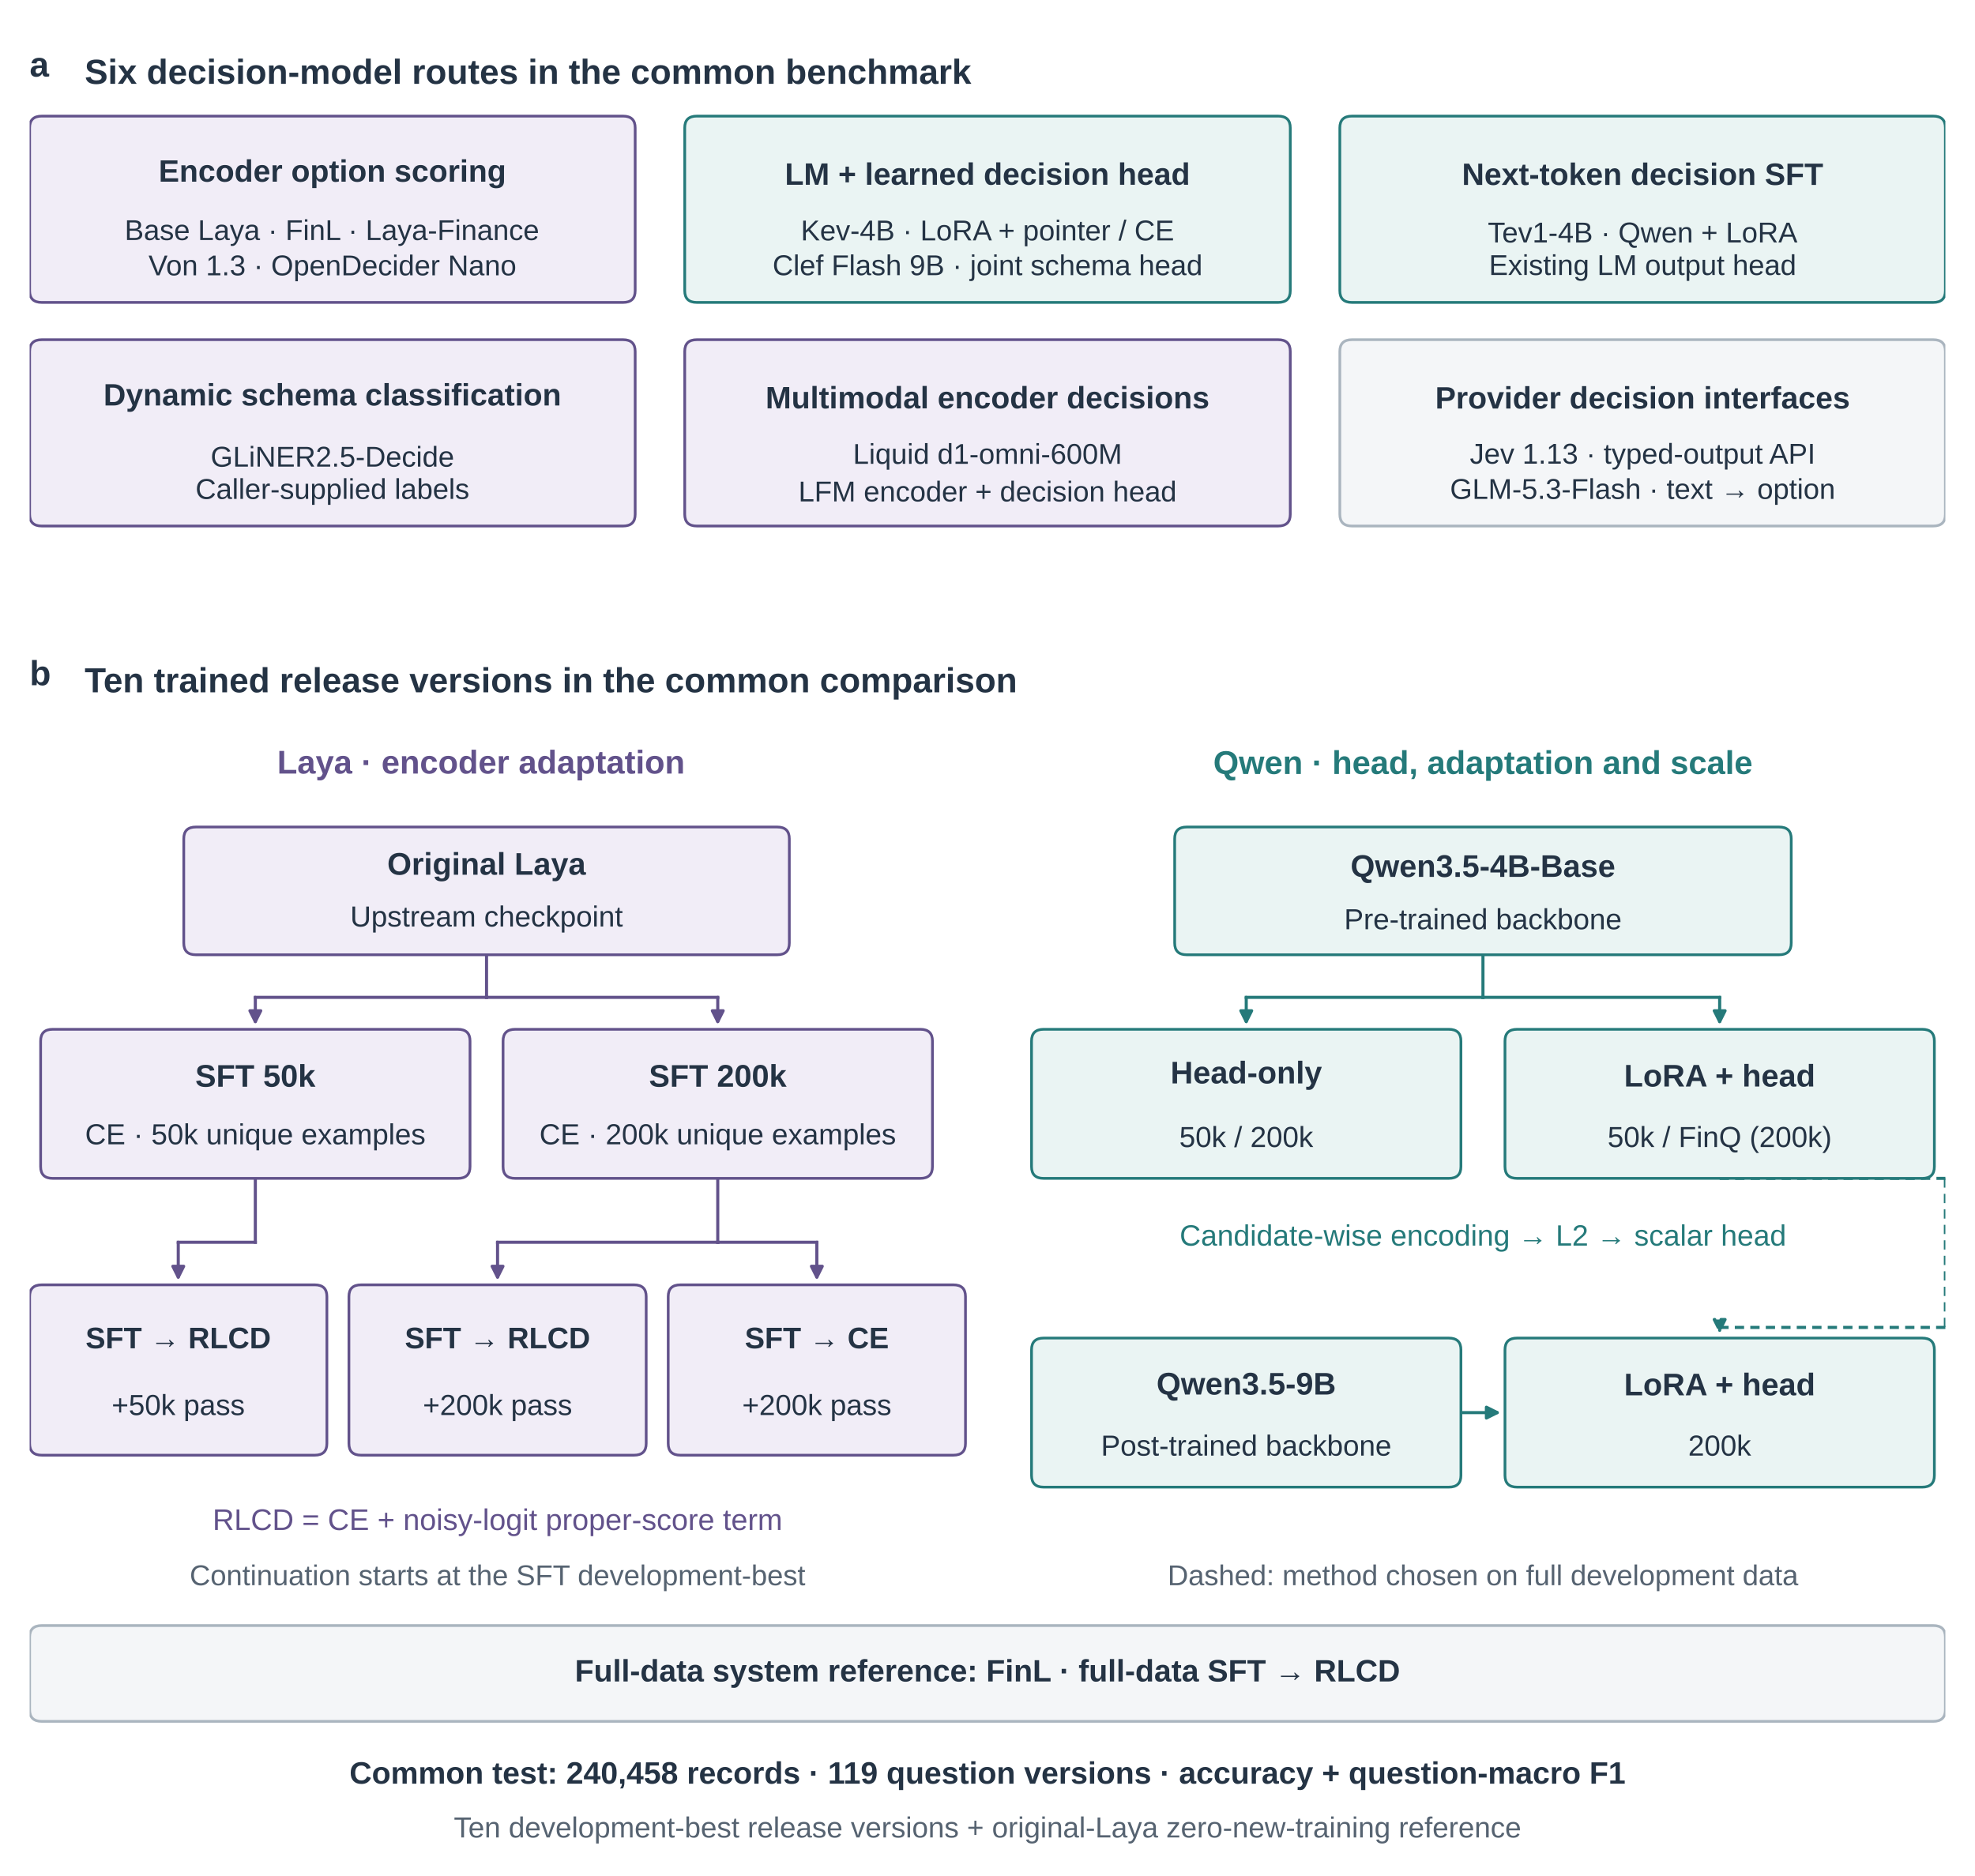
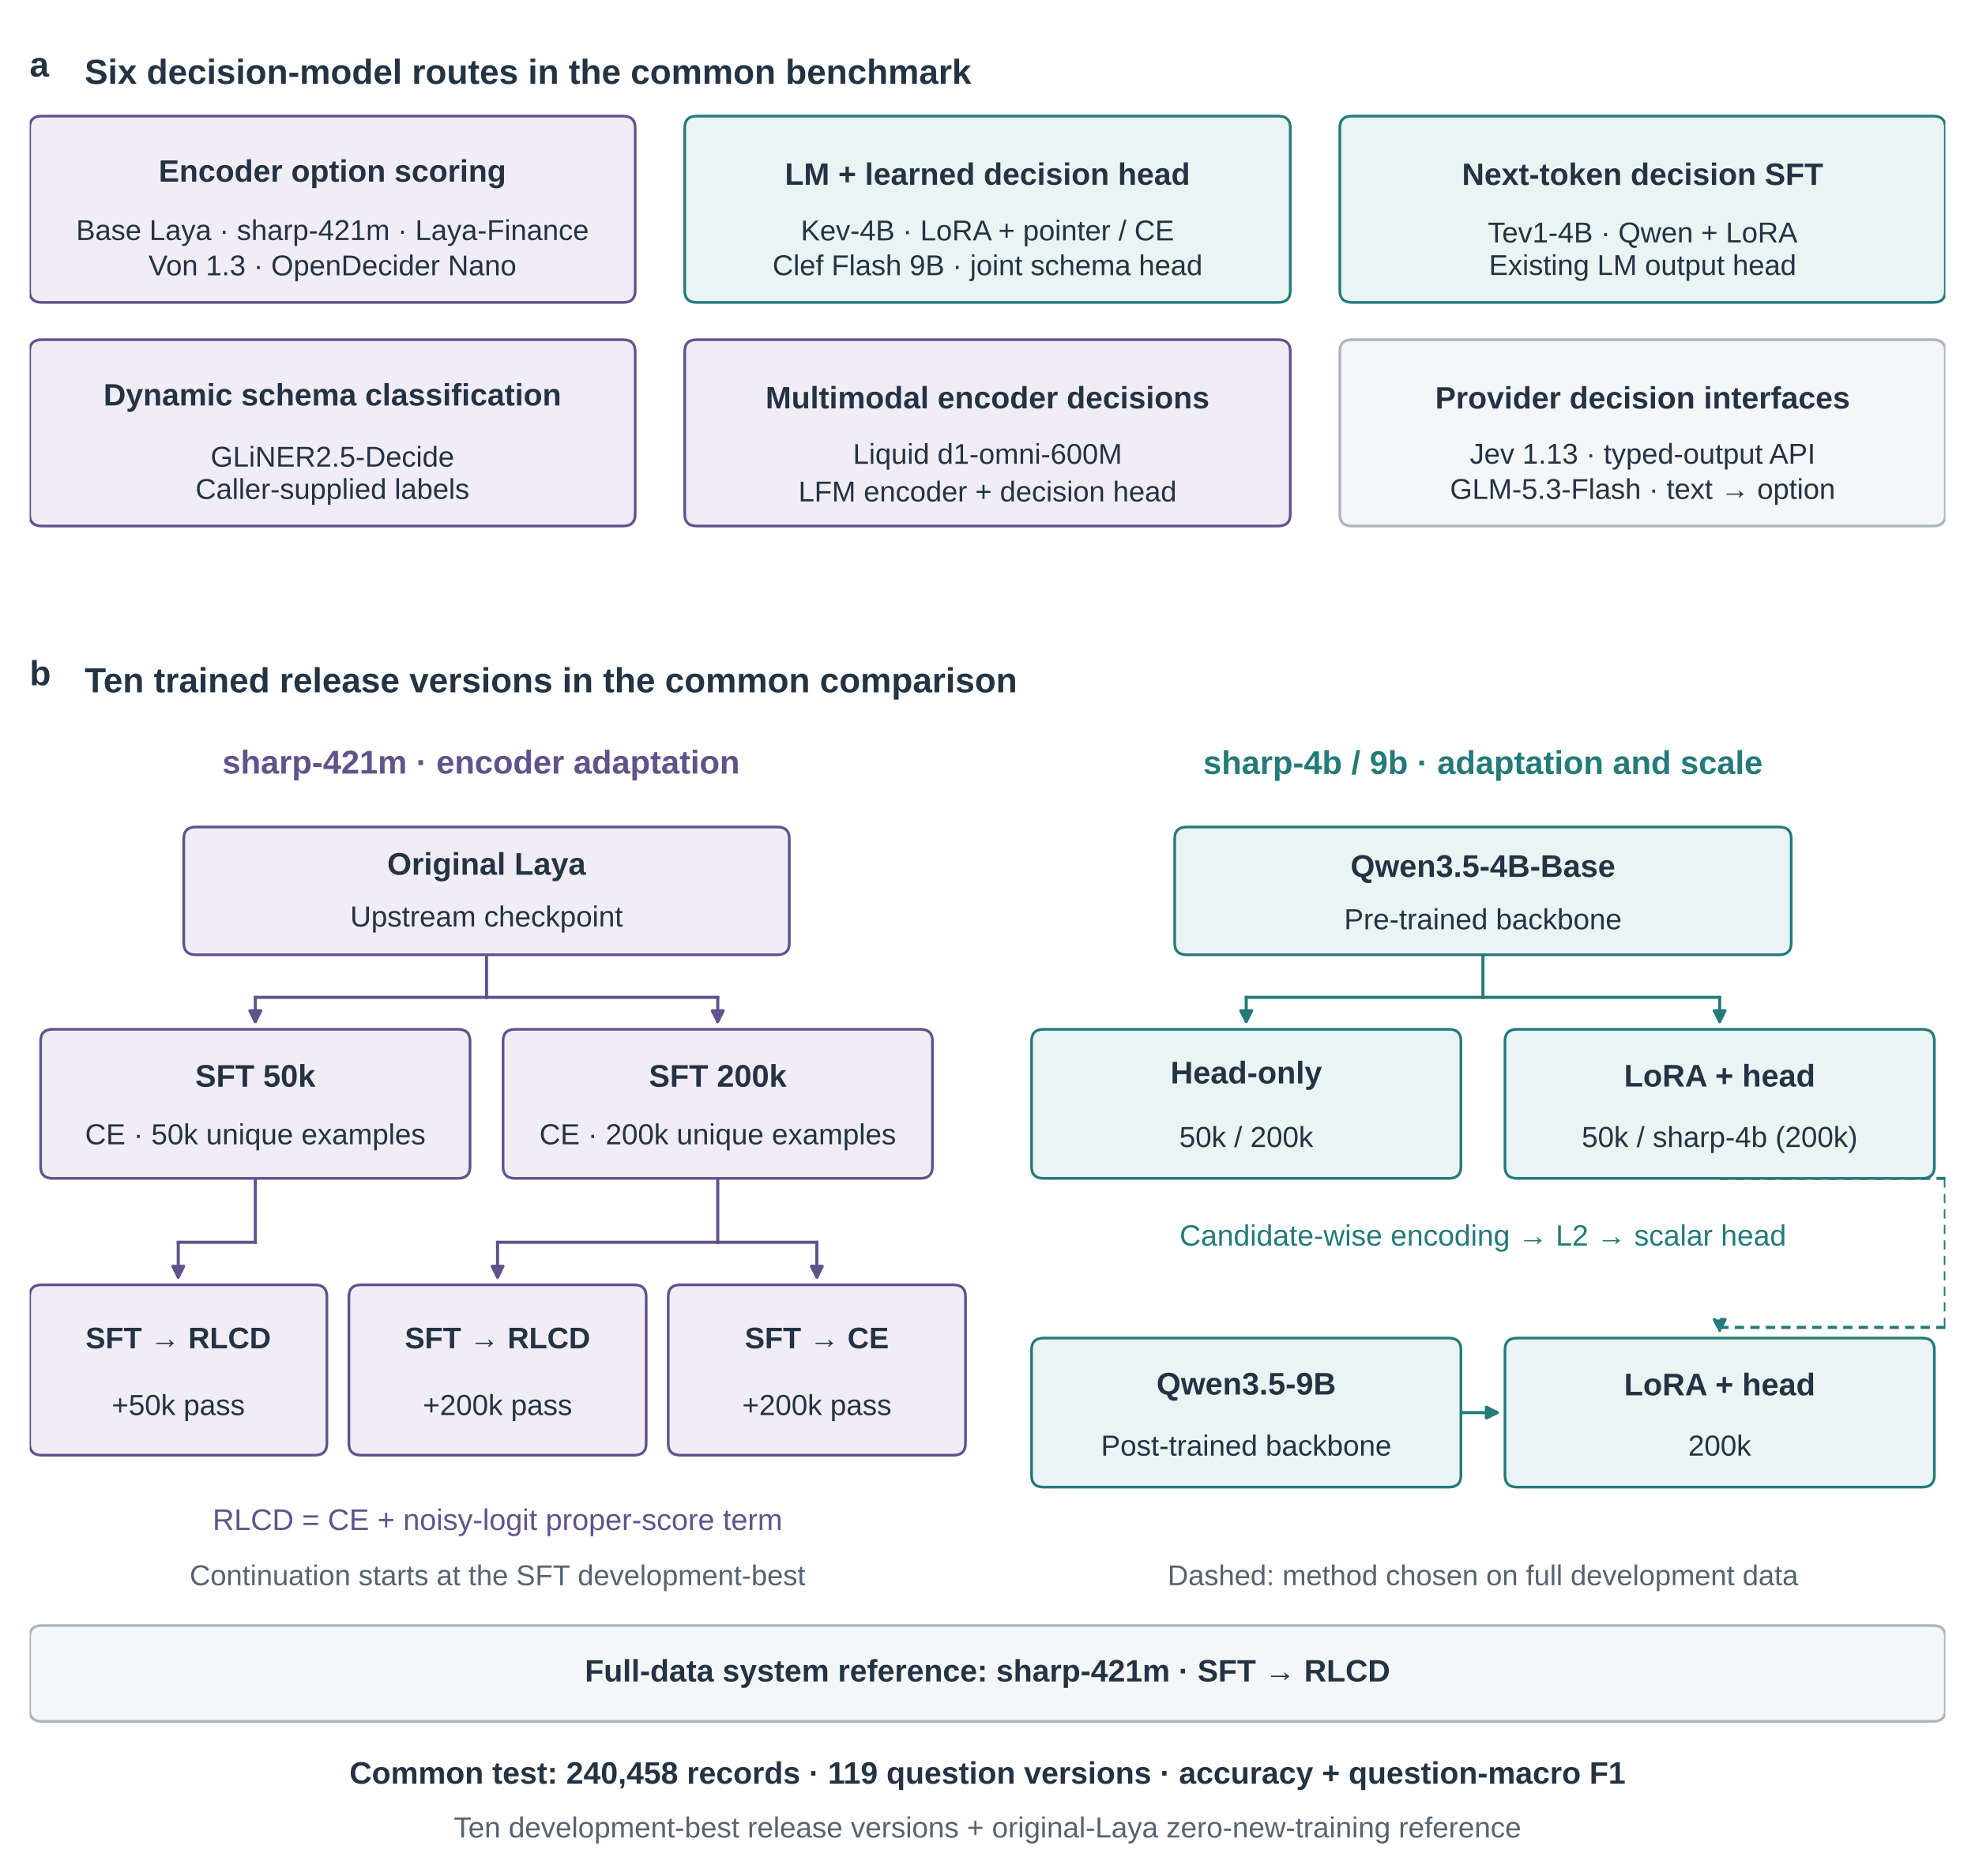
<svg xmlns="http://www.w3.org/2000/svg" width="510.236pt" height="484.724pt" viewBox="0 0 510.236 484.724" version="1.1">
  <defs>
    <style type="text/css">*{stroke-linejoin: round; stroke-linecap: butt}</style>
  </defs>
  <g id="figure_1">
    <g id="patch_1">
      <path d="M 0 484.724  L 510.236 484.724  L 510.236 0  L 0 0  z " style="fill: #ffffff" />
    </g>
    <g id="axes_1">
      <g id="patch_2">
        <path d="M 10.782 78.142  L 160.968 78.142  Q 164.097 78.142 164.097 75.116  L 164.097 33.026  Q 164.097 30 160.968 30  L 10.782 30  Q 7.654 30 7.654 33.026  L 7.654 75.116  Q 7.654 78.142 10.782 78.142  z " clip-path="url(#p3b07bf4926)" style="fill: #f1edf7; stroke: #62528b; stroke-width: 0.7; stroke-linejoin: miter" />
      </g>
      <g id="patch_3">
        <path d="M 180.025 78.142  L 330.211 78.142  Q 333.34 78.142 333.34 75.116  L 333.34 33.026  Q 333.34 30 330.211 30  L 180.025 30  Q 176.897 30 176.897 33.026  L 176.897 75.116  Q 176.897 78.142 180.025 78.142  z " clip-path="url(#p3b07bf4926)" style="fill: #eaf4f3; stroke: #257a7a; stroke-width: 0.7; stroke-linejoin: miter" />
      </g>
      <g id="patch_4">
        <path d="M 349.268 78.142  L 499.454 78.142  Q 502.583 78.142 502.583 75.116  L 502.583 33.026  Q 502.583 30 499.454 30  L 349.268 30  Q 346.14 30 346.14 33.026  L 346.14 75.116  Q 346.14 78.142 349.268 78.142  z " clip-path="url(#p3b07bf4926)" style="fill: #eaf4f3; stroke: #257a7a; stroke-width: 0.7; stroke-linejoin: miter" />
      </g>
      <g id="patch_5">
        <path d="M 10.782 135.913  L 160.968 135.913  Q 164.097 135.913 164.097 132.887  L 164.097 90.797  Q 164.097 87.771 160.968 87.771  L 10.782 87.771  Q 7.654 87.771 7.654 90.797  L 7.654 132.887  Q 7.654 135.913 10.782 135.913  z " clip-path="url(#p3b07bf4926)" style="fill: #f1edf7; stroke: #62528b; stroke-width: 0.7; stroke-linejoin: miter" />
      </g>
      <g id="patch_6">
        <path d="M 180.025 135.913  L 330.211 135.913  Q 333.34 135.913 333.34 132.887  L 333.34 90.797  Q 333.34 87.771 330.211 87.771  L 180.025 87.771  Q 176.897 87.771 176.897 90.797  L 176.897 132.887  Q 176.897 135.913 180.025 135.913  z " clip-path="url(#p3b07bf4926)" style="fill: #f1edf7; stroke: #62528b; stroke-width: 0.7; stroke-linejoin: miter" />
      </g>
      <g id="patch_7">
        <path d="M 349.268 135.913  L 499.454 135.913  Q 502.583 135.913 502.583 132.887  L 502.583 90.797  Q 502.583 87.771 499.454 87.771  L 349.268 87.771  Q 346.14 87.771 346.14 90.797  L 346.14 132.887  Q 346.14 135.913 349.268 135.913  z " clip-path="url(#p3b07bf4926)" style="fill: #f4f6f8; stroke: #aab5bf; stroke-width: 0.7; stroke-linejoin: miter" />
      </g>
      <g id="text_1">
        <text style="font-weight: 700; font-size: 9px; font-family: 'Arial', 'Helvetica', 'DejaVu Sans', sans-serif; text-anchor: start; fill: #243344" x="7.654" y="19.771" transform="rotate(-0 7.653543 19.77076)">a</text>
      </g>
      <g id="text_2">
        <text style="font-weight: 700; font-size: 9px; font-family: 'Arial', 'Helvetica', 'DejaVu Sans', sans-serif; text-anchor: start; fill: #243344" x="21.876" y="21.664" transform="rotate(-0 21.87564 21.66433)">Six decision-model routes in the common benchmark</text>
      </g>
      <g id="text_3">
        <text style="font-weight: 700; font-size: 8px; font-family: 'Arial', 'Helvetica', 'DejaVu Sans', sans-serif; text-anchor: middle; fill: #243344" x="85.875" y="46.945" transform="rotate(-0 85.8751 46.94511)">Encoder option scoring</text>
      </g>
      <g id="text_4">
-         <text style="font-size: 7.4px; font-family: 'Arial', 'Helvetica', 'DejaVu Sans', sans-serif; fill: #243344" transform="translate(32.20255 62.01791)">Base Laya · FinL · Laya-Finance</text>
+         <text style="font-size: 7.4px; font-family: 'Arial', 'Helvetica', 'DejaVu Sans', sans-serif; fill: #243344" transform="translate(19.65724 62.01791)">Base Laya · sharp-421m · Laya-Finance</text>
        <text style="font-size: 7.4px; font-family: 'Arial', 'Helvetica', 'DejaVu Sans', sans-serif; fill: #243344" transform="translate(38.36537 71.13682)">Von 1.3 · OpenDecider Nano</text>
      </g>
      <g id="text_5">
        <text style="font-weight: 700; font-size: 8px; font-family: 'Arial', 'Helvetica', 'DejaVu Sans', sans-serif; text-anchor: middle; fill: #243344" x="255.118" y="47.74" transform="rotate(-0 255.1181 47.74011)">LM + learned decision head</text>
      </g>
      <g id="text_6">
        <text style="font-size: 7.4px; font-family: 'Arial', 'Helvetica', 'DejaVu Sans', sans-serif; fill: #243344" transform="translate(206.8932 62.10637)">Kev-4B · LoRA + pointer / CE</text>
        <text style="font-size: 7.4px; font-family: 'Arial', 'Helvetica', 'DejaVu Sans', sans-serif; fill: #243344" transform="translate(199.5944 71.09115)">Clef Flash 9B · joint schema head</text>
      </g>
      <g id="text_7">
        <text style="font-weight: 700; font-size: 8px; font-family: 'Arial', 'Helvetica', 'DejaVu Sans', sans-serif; text-anchor: middle; fill: #243344" x="424.361" y="47.785" transform="rotate(-0 424.3611 47.78511)">Next-token decision SFT</text>
      </g>
      <g id="text_8">
        <text style="font-size: 7.4px; font-family: 'Arial', 'Helvetica', 'DejaVu Sans', sans-serif; fill: #243344" transform="translate(384.3635 62.63824)">Tev1-4B · Qwen + LoRA</text>
        <text style="font-size: 7.4px; font-family: 'Arial', 'Helvetica', 'DejaVu Sans', sans-serif; fill: #243344" transform="translate(384.6665 71.04606)">Existing LM output head</text>
      </g>
      <g id="text_9">
        <text style="font-weight: 700; font-size: 8px; font-family: 'Arial', 'Helvetica', 'DejaVu Sans', sans-serif; text-anchor: middle; fill: #243344" x="85.875" y="104.765" transform="rotate(-0 85.8751 104.765)">Dynamic schema classification</text>
      </g>
      <g id="text_10">
        <text style="font-size: 7.4px; font-family: 'Arial', 'Helvetica', 'DejaVu Sans', sans-serif; fill: #243344" transform="translate(54.41354 120.5678)">GLiNER2.5-Decide</text>
        <text style="font-size: 7.4px; font-family: 'Arial', 'Helvetica', 'DejaVu Sans', sans-serif; fill: #243344" transform="translate(50.5031 128.9056)">Caller-supplied labels</text>
      </g>
      <g id="text_11">
        <text style="font-weight: 700; font-size: 8px; font-family: 'Arial', 'Helvetica', 'DejaVu Sans', sans-serif; text-anchor: middle; fill: #243344" x="255.118" y="105.511" transform="rotate(-0 255.1181 105.5112)">Multimodal encoder decisions</text>
      </g>
      <g id="text_12">
        <text style="font-size: 7.4px; font-family: 'Arial', 'Helvetica', 'DejaVu Sans', sans-serif; fill: #243344" transform="translate(220.363 119.8434)">Liquid d1-omni-600M</text>
        <text style="font-size: 7.4px; font-family: 'Arial', 'Helvetica', 'DejaVu Sans', sans-serif; fill: #243344" transform="translate(206.2718 129.5526)">LFM encoder + decision head</text>
      </g>
      <g id="text_13">
        <text style="font-weight: 700; font-size: 8px; font-family: 'Arial', 'Helvetica', 'DejaVu Sans', sans-serif; text-anchor: middle; fill: #243344" x="424.361" y="105.56" transform="rotate(-0 424.3611 105.56)">Provider decision interfaces</text>
      </g>
      <g id="text_14">
        <text style="font-size: 7.4px; font-family: 'Arial', 'Helvetica', 'DejaVu Sans', sans-serif; fill: #243344" transform="translate(379.731 119.8)">Jev 1.13 · typed-output API</text>
        <text style="font-size: 7.4px; font-family: 'Arial', 'Helvetica', 'DejaVu Sans', sans-serif; fill: #243344" transform="translate(374.6025 128.9056)">GLM-5.3-Flash · text → option</text>
      </g>
    </g>
    <g id="axes_2">
      <g id="line2d_1">
        <path d="M 125.697 246.696  L 125.697 257.7  " clip-path="url(#p5657c31cd7)" style="fill: none; stroke: #62528b; stroke-width: 0.8; stroke-linecap: square" />
      </g>
      <g id="line2d_2">
        <path d="M 125.697 257.7  L 65.964 257.7  " clip-path="url(#p5657c31cd7)" style="fill: none; stroke: #62528b; stroke-width: 0.8; stroke-linecap: square" />
      </g>
      <g id="patch_8">
        <path d="M 65.964 257.7  Q 65.964 261.277 65.964 263.959  " clip-path="url(#p5657c31cd7)" style="fill: none; stroke: #62528b; stroke-width: 0.8; stroke-linecap: round" />
        <path d="M 67.364 261.159  L 65.964 263.959  L 64.564 261.159  z " clip-path="url(#p5657c31cd7)" style="fill: #62528b; stroke: #62528b; stroke-width: 0.8; stroke-linecap: round" />
      </g>
      <g id="line2d_3">
        <path d="M 125.697 257.7  L 185.43 257.7  " clip-path="url(#p5657c31cd7)" style="fill: none; stroke: #62528b; stroke-width: 0.8; stroke-linecap: square" />
      </g>
      <g id="patch_9">
        <path d="M 185.43 257.7  Q 185.43 261.277 185.43 263.959  " clip-path="url(#p5657c31cd7)" style="fill: none; stroke: #62528b; stroke-width: 0.8; stroke-linecap: round" />
        <path d="M 186.83 261.159  L 185.43 263.959  L 184.03 261.159  z " clip-path="url(#p5657c31cd7)" style="fill: #62528b; stroke: #62528b; stroke-width: 0.8; stroke-linecap: round" />
      </g>
      <g id="line2d_4">
        <path d="M 65.964 304.468  L 65.964 320.974  " clip-path="url(#p5657c31cd7)" style="fill: none; stroke: #62528b; stroke-width: 0.8; stroke-linecap: square" />
      </g>
      <g id="line2d_5">
        <path d="M 65.964 320.974  L 46.053 320.974  " clip-path="url(#p5657c31cd7)" style="fill: none; stroke: #62528b; stroke-width: 0.8; stroke-linecap: square" />
      </g>
      <g id="patch_10">
        <path d="M 46.053 320.974  Q 46.053 325.926 46.053 329.984  " clip-path="url(#p5657c31cd7)" style="fill: none; stroke: #62528b; stroke-width: 0.8; stroke-linecap: round" />
        <path d="M 47.453 327.184  L 46.053 329.984  L 44.653 327.184  z " clip-path="url(#p5657c31cd7)" style="fill: #62528b; stroke: #62528b; stroke-width: 0.8; stroke-linecap: round" />
      </g>
      <g id="line2d_6">
        <path d="M 185.43 304.468  L 185.43 320.974  " clip-path="url(#p5657c31cd7)" style="fill: none; stroke: #62528b; stroke-width: 0.8; stroke-linecap: square" />
      </g>
      <g id="line2d_7">
        <path d="M 185.43 320.974  L 128.541 320.974  " clip-path="url(#p5657c31cd7)" style="fill: none; stroke: #62528b; stroke-width: 0.8; stroke-linecap: square" />
      </g>
      <g id="patch_11">
        <path d="M 128.541 320.974  Q 128.541 325.926 128.541 329.984  " clip-path="url(#p5657c31cd7)" style="fill: none; stroke: #62528b; stroke-width: 0.8; stroke-linecap: round" />
        <path d="M 129.941 327.184  L 128.541 329.984  L 127.141 327.184  z " clip-path="url(#p5657c31cd7)" style="fill: #62528b; stroke: #62528b; stroke-width: 0.8; stroke-linecap: round" />
      </g>
      <g id="line2d_8">
        <path d="M 185.43 320.974  L 211.03 320.974  " clip-path="url(#p5657c31cd7)" style="fill: none; stroke: #62528b; stroke-width: 0.8; stroke-linecap: square" />
      </g>
      <g id="patch_12">
        <path d="M 211.03 320.974  Q 211.03 325.926 211.03 329.984  " clip-path="url(#p5657c31cd7)" style="fill: none; stroke: #62528b; stroke-width: 0.8; stroke-linecap: round" />
        <path d="M 212.43 327.184  L 211.03 329.984  L 209.63 327.184  z " clip-path="url(#p5657c31cd7)" style="fill: #62528b; stroke: #62528b; stroke-width: 0.8; stroke-linecap: round" />
      </g>
      <g id="line2d_9">
        <path d="M 383.117 246.696  L 383.117 257.7  " clip-path="url(#p5657c31cd7)" style="fill: none; stroke: #257a7a; stroke-width: 0.8; stroke-linecap: square" />
      </g>
      <g id="line2d_10">
        <path d="M 383.117 257.7  L 321.962 257.7  " clip-path="url(#p5657c31cd7)" style="fill: none; stroke: #257a7a; stroke-width: 0.8; stroke-linecap: square" />
      </g>
      <g id="patch_13">
        <path d="M 321.962 257.7  Q 321.962 261.277 321.962 263.959  " clip-path="url(#p5657c31cd7)" style="fill: none; stroke: #257a7a; stroke-width: 0.8; stroke-linecap: round" />
        <path d="M 323.362 261.159  L 321.962 263.959  L 320.562 261.159  z " clip-path="url(#p5657c31cd7)" style="fill: #257a7a; stroke: #257a7a; stroke-width: 0.8; stroke-linecap: round" />
      </g>
      <g id="line2d_11">
        <path d="M 383.117 257.7  L 444.272 257.7  " clip-path="url(#p5657c31cd7)" style="fill: none; stroke: #257a7a; stroke-width: 0.8; stroke-linecap: square" />
      </g>
      <g id="patch_14">
        <path d="M 444.272 257.7  Q 444.272 261.277 444.272 263.959  " clip-path="url(#p5657c31cd7)" style="fill: none; stroke: #257a7a; stroke-width: 0.8; stroke-linecap: round" />
        <path d="M 445.672 261.159  L 444.272 263.959  L 442.872 261.159  z " clip-path="url(#p5657c31cd7)" style="fill: #257a7a; stroke: #257a7a; stroke-width: 0.8; stroke-linecap: round" />
      </g>
      <g id="patch_15">
        <path d="M 377.428 364.99  Q 382.566 364.99 386.809 364.99  " clip-path="url(#p5657c31cd7)" style="fill: none; stroke: #257a7a; stroke-width: 0.8; stroke-linecap: round" />
        <path d="M 384.009 363.59  L 386.809 364.99  L 384.009 366.39  z " clip-path="url(#p5657c31cd7)" style="fill: #257a7a; stroke: #257a7a; stroke-width: 0.8; stroke-linecap: round" />
      </g>
      <g id="line2d_12">
        <path d="M 444.272 304.468  L 502.583 304.468  " clip-path="url(#p5657c31cd7)" style="fill: none; stroke-dasharray: 2.4,1.6; stroke-dashoffset: 0; stroke: #257a7a; stroke-width: 0.8" />
      </g>
      <g id="line2d_13">
        <path d="M 502.583 304.468  L 502.583 342.982  " clip-path="url(#p5657c31cd7)" style="fill: none; stroke-dasharray: 2.4,1.6; stroke-dashoffset: 0; stroke: #257a7a; stroke-width: 0.8" />
      </g>
      <g id="line2d_14">
        <path d="M 502.583 342.982  L 444.272 342.982  " clip-path="url(#p5657c31cd7)" style="fill: none; stroke-dasharray: 2.4,1.6; stroke-dashoffset: 0; stroke: #257a7a; stroke-width: 0.8" />
      </g>
      <g id="patch_16">
        <path d="M 444.272 342.982  Q 444.272 343.808 444.272 343.739  " clip-path="url(#p5657c31cd7)" style="fill: none; stroke-dasharray: 2.4,1.6; stroke-dashoffset: 0; stroke: #257a7a; stroke-width: 0.8; stroke-linecap: round" />
        <path d="M 445.672 340.939  L 444.272 343.739  L 442.872 340.939  z " clip-path="url(#p5657c31cd7)" style="fill: #257a7a; stroke-dasharray: 2.4,1.6; stroke-dashoffset: 0; stroke: #257a7a; stroke-width: 0.8; stroke-linecap: round" />
      </g>
      <g id="patch_17">
        <path d="M 50.604 246.696  L 200.79 246.696  Q 203.919 246.696 203.919 243.67  L 203.919 216.71  Q 203.919 213.684 200.79 213.684  L 50.604 213.684  Q 47.475 213.684 47.475 216.71  L 47.475 243.67  Q 47.475 246.696 50.604 246.696  z " clip-path="url(#p5657c31cd7)" style="fill: #f1edf7; stroke: #62528b; stroke-width: 0.7; stroke-linejoin: miter" />
      </g>
      <g id="patch_18">
        <path d="M 13.627 304.468  L 118.301 304.468  Q 121.43 304.468 121.43 301.441  L 121.43 268.98  Q 121.43 265.953 118.301 265.953  L 13.627 265.953  Q 10.498 265.953 10.498 268.98  L 10.498 301.441  Q 10.498 304.468 13.627 304.468  z " clip-path="url(#p5657c31cd7)" style="fill: #f1edf7; stroke: #62528b; stroke-width: 0.7; stroke-linejoin: miter" />
      </g>
      <g id="patch_19">
        <path d="M 133.092 304.468  L 237.767 304.468  Q 240.896 304.468 240.896 301.441  L 240.896 268.98  Q 240.896 265.953 237.767 265.953  L 133.092 265.953  Q 129.964 265.953 129.964 268.98  L 129.964 301.441  Q 129.964 304.468 133.092 304.468  z " clip-path="url(#p5657c31cd7)" style="fill: #f1edf7; stroke: #62528b; stroke-width: 0.7; stroke-linejoin: miter" />
      </g>
      <g id="patch_20">
        <path d="M 10.782 375.994  L 81.324 375.994  Q 84.453 375.994 84.453 372.968  L 84.453 335.004  Q 84.453 331.978 81.324 331.978  L 10.782 331.978  Q 7.654 331.978 7.654 335.004  L 7.654 372.968  Q 7.654 375.994 10.782 375.994  z " clip-path="url(#p5657c31cd7)" style="fill: #f1edf7; stroke: #62528b; stroke-width: 0.7; stroke-linejoin: miter" />
      </g>
      <g id="patch_21">
        <path d="M 93.271 375.994  L 163.812 375.994  Q 166.941 375.994 166.941 372.968  L 166.941 335.004  Q 166.941 331.978 163.812 331.978  L 93.271 331.978  Q 90.142 331.978 90.142 335.004  L 90.142 372.968  Q 90.142 375.994 93.271 375.994  z " clip-path="url(#p5657c31cd7)" style="fill: #f1edf7; stroke: #62528b; stroke-width: 0.7; stroke-linejoin: miter" />
      </g>
      <g id="patch_22">
        <path d="M 175.759 375.994  L 246.3 375.994  Q 249.429 375.994 249.429 372.968  L 249.429 335.004  Q 249.429 331.978 246.3 331.978  L 175.759 331.978  Q 172.63 331.978 172.63 335.004  L 172.63 372.968  Q 172.63 375.994 175.759 375.994  z " clip-path="url(#p5657c31cd7)" style="fill: #f1edf7; stroke: #62528b; stroke-width: 0.7; stroke-linejoin: miter" />
      </g>
      <g id="patch_23">
        <path d="M 306.602 246.696  L 459.632 246.696  Q 462.761 246.696 462.761 243.67  L 462.761 216.71  Q 462.761 213.684 459.632 213.684  L 306.602 213.684  Q 303.473 213.684 303.473 216.71  L 303.473 243.67  Q 303.473 246.696 306.602 246.696  z " clip-path="url(#p5657c31cd7)" style="fill: #eaf4f3; stroke: #257a7a; stroke-width: 0.7; stroke-linejoin: miter" />
      </g>
      <g id="patch_24">
        <path d="M 269.625 304.468  L 374.299 304.468  Q 377.428 304.468 377.428 301.441  L 377.428 268.98  Q 377.428 265.953 374.299 265.953  L 269.625 265.953  Q 266.496 265.953 266.496 268.98  L 266.496 301.441  Q 266.496 304.468 269.625 304.468  z " clip-path="url(#p5657c31cd7)" style="fill: #eaf4f3; stroke: #257a7a; stroke-width: 0.7; stroke-linejoin: miter" />
      </g>
      <g id="patch_25">
        <path d="M 391.935 304.468  L 496.609 304.468  Q 499.738 304.468 499.738 301.441  L 499.738 268.98  Q 499.738 265.953 496.609 265.953  L 391.935 265.953  Q 388.806 265.953 388.806 268.98  L 388.806 301.441  Q 388.806 304.468 391.935 304.468  z " clip-path="url(#p5657c31cd7)" style="fill: #eaf4f3; stroke: #257a7a; stroke-width: 0.7; stroke-linejoin: miter" />
      </g>
      <g id="patch_26">
        <path d="M 269.625 384.247  L 374.299 384.247  Q 377.428 384.247 377.428 381.221  L 377.428 348.759  Q 377.428 345.733 374.299 345.733  L 269.625 345.733  Q 266.496 345.733 266.496 348.759  L 266.496 381.221  Q 266.496 384.247 269.625 384.247  z " clip-path="url(#p5657c31cd7)" style="fill: #eaf4f3; stroke: #257a7a; stroke-width: 0.7; stroke-linejoin: miter" />
      </g>
      <g id="patch_27">
        <path d="M 391.935 384.247  L 496.609 384.247  Q 499.738 384.247 499.738 381.221  L 499.738 348.759  Q 499.738 345.733 496.609 345.733  L 391.935 345.733  Q 388.806 345.733 388.806 348.759  L 388.806 381.221  Q 388.806 384.247 391.935 384.247  z " clip-path="url(#p5657c31cd7)" style="fill: #eaf4f3; stroke: #257a7a; stroke-width: 0.7; stroke-linejoin: miter" />
      </g>
      <g id="patch_28">
        <path d="M 10.782 444.769  L 499.454 444.769  Q 502.583 444.769 502.583 441.743  L 502.583 423.036  Q 502.583 420.01 499.454 420.01  L 10.782 420.01  Q 7.654 420.01 7.654 423.036  L 7.654 441.743  Q 7.654 444.769 10.782 444.769  z " clip-path="url(#p5657c31cd7)" style="fill: #f4f6f8; stroke: #aab5bf; stroke-width: 0.7; stroke-linejoin: miter" />
      </g>
      <g id="text_15">
        <text style="font-weight: 700; font-size: 9px; font-family: 'Arial', 'Helvetica', 'DejaVu Sans', sans-serif; text-anchor: start; fill: #243344" x="7.654" y="177.046" transform="rotate(-0 7.653543 177.0458)">b</text>
      </g>
      <g id="text_16">
        <text style="font-weight: 700; font-size: 9px; font-family: 'Arial', 'Helvetica', 'DejaVu Sans', sans-serif; text-anchor: start; fill: #243344" x="21.876" y="178.879" transform="rotate(-0 21.87564 178.8787)">Ten trained release versions in the common comparison</text>
      </g>
      <g id="text_17">
-         <text style="font-weight: 700; font-size: 8.5px; font-family: 'Arial', 'Helvetica', 'DejaVu Sans', sans-serif; text-anchor: middle; fill: #62528b" x="124.275" y="199.876" transform="rotate(-0 124.2748 199.8761)">Laya · encoder adaptation</text>
+         <text style="font-weight: 700; font-size: 8.5px; font-family: 'Arial', 'Helvetica', 'DejaVu Sans', sans-serif; text-anchor: middle; fill: #62528b" x="124.275" y="199.876" transform="rotate(-0 124.2748 199.8761)">sharp-421m · encoder adaptation</text>
      </g>
      <g id="text_18">
-         <text style="font-weight: 700; font-size: 8.5px; font-family: 'Arial', 'Helvetica', 'DejaVu Sans', sans-serif; text-anchor: middle; fill: #257a7a" x="383.117" y="199.984" transform="rotate(-0 383.117 199.9837)">Qwen · head, adaptation and scale</text>
+         <text style="font-weight: 700; font-size: 8.5px; font-family: 'Arial', 'Helvetica', 'DejaVu Sans', sans-serif; text-anchor: middle; fill: #257a7a" x="383.117" y="199.984" transform="rotate(-0 383.117 199.9837)">sharp-4b / 9b · adaptation and scale</text>
      </g>
      <g id="text_19">
        <text style="font-weight: 700; font-size: 8.1px; font-family: 'Arial', 'Helvetica', 'DejaVu Sans', sans-serif; text-anchor: middle; fill: #243344" x="125.697" y="226.014" transform="rotate(-0 125.697 226.014)">Original Laya</text>
      </g>
      <g id="text_20">
        <text style="font-size: 7.5px; font-family: 'Arial', 'Helvetica', 'DejaVu Sans', sans-serif; text-anchor: middle; fill: #243344" x="125.697" y="239.392" transform="rotate(-0 125.697 239.3919)">Upstream checkpoint</text>
      </g>
      <g id="text_21">
        <text style="font-weight: 700; font-size: 8.1px; font-family: 'Arial', 'Helvetica', 'DejaVu Sans', sans-serif; text-anchor: middle; fill: #243344" x="65.964" y="280.79" transform="rotate(-0 65.96416 280.7898)">SFT 50k</text>
      </g>
      <g id="text_22">
        <text style="font-size: 7.5px; font-family: 'Arial', 'Helvetica', 'DejaVu Sans', sans-serif; text-anchor: middle; fill: #243344" x="65.964" y="295.668" transform="rotate(-0 65.96416 295.6682)">CE · 50k unique examples</text>
      </g>
      <g id="text_23">
        <text style="font-weight: 700; font-size: 8.1px; font-family: 'Arial', 'Helvetica', 'DejaVu Sans', sans-serif; text-anchor: middle; fill: #243344" x="185.43" y="280.79" transform="rotate(-0 185.4298 280.7898)">SFT 200k</text>
      </g>
      <g id="text_24">
        <text style="font-size: 7.5px; font-family: 'Arial', 'Helvetica', 'DejaVu Sans', sans-serif; text-anchor: middle; fill: #243344" x="185.43" y="295.668" transform="rotate(-0 185.4298 295.6682)">CE · 200k unique examples</text>
      </g>
      <g id="text_25">
        <text style="font-weight: 700; font-size: 7.7px; font-family: 'Arial', 'Helvetica', 'DejaVu Sans', sans-serif; text-anchor: middle; fill: #243344" x="46.053" y="348.377" transform="rotate(-0 46.05322 348.3765)">SFT → RLCD</text>
      </g>
      <g id="text_26">
        <text style="font-size: 7.5px; font-family: 'Arial', 'Helvetica', 'DejaVu Sans', sans-serif; text-anchor: middle; fill: #243344" x="46.053" y="365.619" transform="rotate(-0 46.05322 365.6192)">+50k pass</text>
      </g>
      <g id="text_27">
        <text style="font-weight: 700; font-size: 7.7px; font-family: 'Arial', 'Helvetica', 'DejaVu Sans', sans-serif; text-anchor: middle; fill: #243344" x="128.541" y="348.377" transform="rotate(-0 128.5414 348.3765)">SFT → RLCD</text>
      </g>
      <g id="text_28">
        <text style="font-size: 7.5px; font-family: 'Arial', 'Helvetica', 'DejaVu Sans', sans-serif; text-anchor: middle; fill: #243344" x="128.541" y="365.619" transform="rotate(-0 128.5414 365.6192)">+200k pass</text>
      </g>
      <g id="text_29">
        <text style="font-weight: 700; font-size: 7.7px; font-family: 'Arial', 'Helvetica', 'DejaVu Sans', sans-serif; text-anchor: middle; fill: #243344" x="211.03" y="348.377" transform="rotate(-0 211.0296 348.3765)">SFT → CE</text>
      </g>
      <g id="text_30">
        <text style="font-size: 7.5px; font-family: 'Arial', 'Helvetica', 'DejaVu Sans', sans-serif; text-anchor: middle; fill: #243344" x="211.03" y="365.619" transform="rotate(-0 211.0296 365.6192)">+200k pass</text>
      </g>
      <g id="text_31">
        <text style="font-size: 7.7px; font-family: 'Arial', 'Helvetica', 'DejaVu Sans', sans-serif; text-anchor: middle; fill: #62528b" x="128.541" y="395.317" transform="rotate(-0 128.5414 395.3174)">RLCD = CE + noisy-logit proper-score term</text>
      </g>
      <g id="text_32">
        <text style="font-size: 7.4px; font-family: 'Arial', 'Helvetica', 'DejaVu Sans', sans-serif; text-anchor: middle; fill: #566371" x="128.541" y="409.588" transform="rotate(-0 128.5414 409.5884)">Continuation starts at the SFT development-best</text>
      </g>
      <g id="text_33">
        <text style="font-weight: 700; font-size: 8.1px; font-family: 'Arial', 'Helvetica', 'DejaVu Sans', sans-serif; text-anchor: middle; fill: #243344" x="383.117" y="226.576" transform="rotate(-0 383.117 226.5759)">Qwen3.5-4B-Base</text>
      </g>
      <g id="text_34">
        <text style="font-size: 7.5px; font-family: 'Arial', 'Helvetica', 'DejaVu Sans', sans-serif; text-anchor: middle; fill: #243344" x="383.117" y="240.093" transform="rotate(-0 383.117 240.0933)">Pre-trained backbone</text>
      </g>
      <g id="text_35">
        <text style="font-weight: 700; font-size: 8.1px; font-family: 'Arial', 'Helvetica', 'DejaVu Sans', sans-serif; text-anchor: middle; fill: #243344" x="321.962" y="279.939" transform="rotate(-0 321.962 279.9393)">Head-only</text>
      </g>
      <g id="text_36">
        <text style="font-size: 7.5px; font-family: 'Arial', 'Helvetica', 'DejaVu Sans', sans-serif; text-anchor: middle; fill: #243344" x="321.962" y="296.368" transform="rotate(-0 321.962 296.3678)">50k / 200k</text>
      </g>
      <g id="text_37">
        <text style="font-weight: 700; font-size: 8.1px; font-family: 'Arial', 'Helvetica', 'DejaVu Sans', sans-serif; text-anchor: middle; fill: #243344" x="444.272" y="280.744" transform="rotate(-0 444.2721 280.7443)">LoRA + head</text>
      </g>
      <g id="text_38">
-         <text style="font-size: 7.5px; font-family: 'Arial', 'Helvetica', 'DejaVu Sans', sans-serif; text-anchor: middle; fill: #243344" x="444.272" y="296.368" transform="rotate(-0 444.2721 296.3678)">50k / FinQ (200k)</text>
+         <text style="font-size: 7.5px; font-family: 'Arial', 'Helvetica', 'DejaVu Sans', sans-serif; text-anchor: middle; fill: #243344" x="444.272" y="296.368" transform="rotate(-0 444.2721 296.3678)">50k / sharp-4b (200k)</text>
      </g>
      <g id="text_39">
        <text style="font-size: 7.6px; font-family: 'Arial', 'Helvetica', 'DejaVu Sans', sans-serif; text-anchor: middle; fill: #257a7a" x="383.117" y="321.84" transform="rotate(-0 383.117 321.8397)">Candidate-wise encoding → L2 → scalar head</text>
      </g>
      <g id="text_40">
        <text style="font-weight: 700; font-size: 8.1px; font-family: 'Arial', 'Helvetica', 'DejaVu Sans', sans-serif; text-anchor: middle; fill: #243344" x="321.962" y="360.33" transform="rotate(-0 321.962 360.3298)">Qwen3.5-9B</text>
      </g>
      <g id="text_41">
        <text style="font-size: 7.5px; font-family: 'Arial', 'Helvetica', 'DejaVu Sans', sans-serif; text-anchor: middle; fill: #243344" x="321.962" y="376.103" transform="rotate(-0 321.962 376.103)">Post-trained backbone</text>
      </g>
      <g id="text_42">
        <text style="font-weight: 700; font-size: 8.1px; font-family: 'Arial', 'Helvetica', 'DejaVu Sans', sans-serif; text-anchor: middle; fill: #243344" x="444.272" y="360.523" transform="rotate(-0 444.2721 360.5235)">LoRA + head</text>
      </g>
      <g id="text_43">
        <text style="font-size: 7.5px; font-family: 'Arial', 'Helvetica', 'DejaVu Sans', sans-serif; text-anchor: middle; fill: #243344" x="444.272" y="376.112" transform="rotate(-0 444.2721 376.1124)">200k</text>
      </g>
      <g id="text_44">
        <text style="font-size: 7.4px; font-family: 'Arial', 'Helvetica', 'DejaVu Sans', sans-serif; text-anchor: middle; fill: #566371" x="383.117" y="409.588" transform="rotate(-0 383.117 409.5884)">Dashed: method chosen on full development data</text>
      </g>
      <g id="text_45">
-         <text style="font-weight: 700; font-size: 8px; font-family: 'Arial', 'Helvetica', 'DejaVu Sans', sans-serif; text-anchor: middle; fill: #243344" x="255.118" y="434.459" transform="rotate(-0 255.1181 434.4593)">Full-data system reference: FinL · full-data SFT → RLCD</text>
+         <text style="font-weight: 700; font-size: 8px; font-family: 'Arial', 'Helvetica', 'DejaVu Sans', sans-serif; text-anchor: middle; fill: #243344" x="255.118" y="434.459" transform="rotate(-0 255.1181 434.4593)">Full-data system reference: sharp-421m · SFT → RLCD</text>
      </g>
      <g id="text_46">
        <text style="font-weight: 700; font-size: 8px; font-family: 'Arial', 'Helvetica', 'DejaVu Sans', sans-serif; text-anchor: middle; fill: #243344" x="255.118" y="460.869" transform="rotate(-0 255.1181 460.869)">Common test: 240,458 records · 119 question versions · accuracy + question-macro F1</text>
      </g>
      <g id="text_47">
        <text style="font-size: 7.5px; font-family: 'Arial', 'Helvetica', 'DejaVu Sans', sans-serif; text-anchor: middle; fill: #566371" x="255.118" y="474.77" transform="rotate(-0 255.1181 474.7697)">Ten development-best release versions + original-Laya zero-new-training reference</text>
      </g>
    </g>
  </g>
  <defs>
    <clipPath id="p3b07bf4926">
      <rect x="7.654" y="12.118" width="494.929" height="129.297" />
    </clipPath>
    <clipPath id="p5657c31cd7">
      <rect x="7.654" y="169.668" width="494.929" height="305.362" />
    </clipPath>
  </defs>
</svg>
